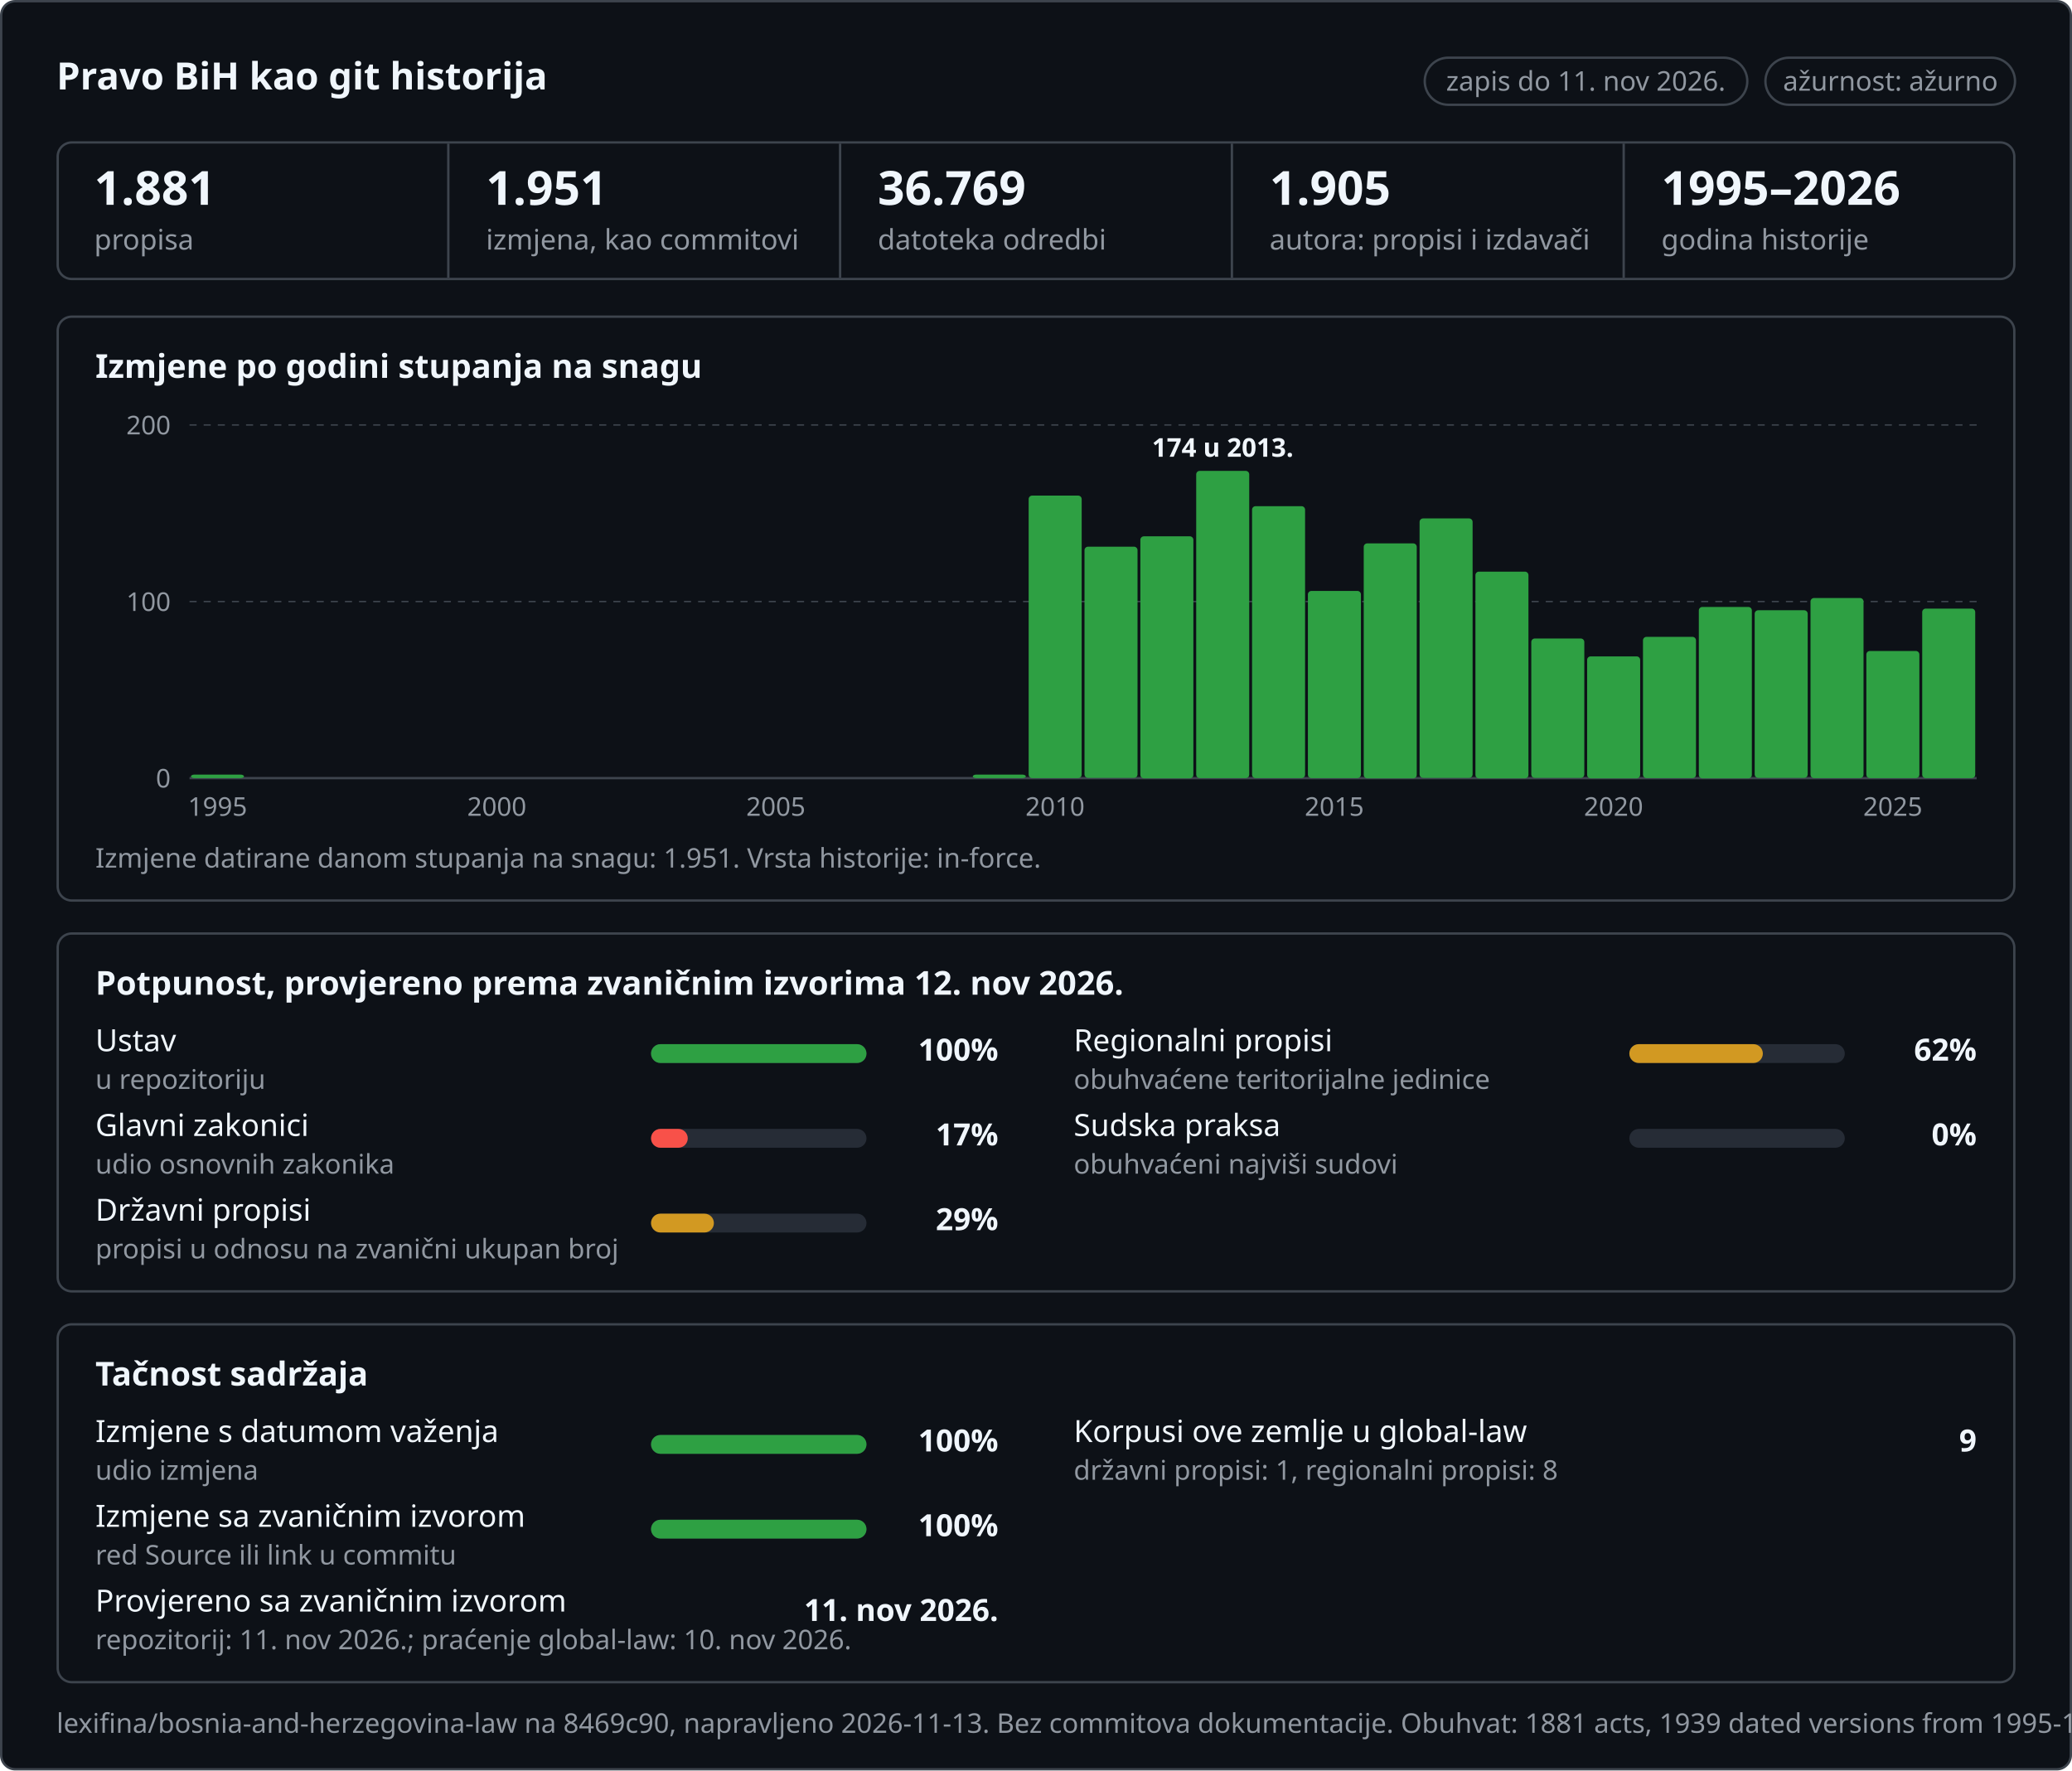
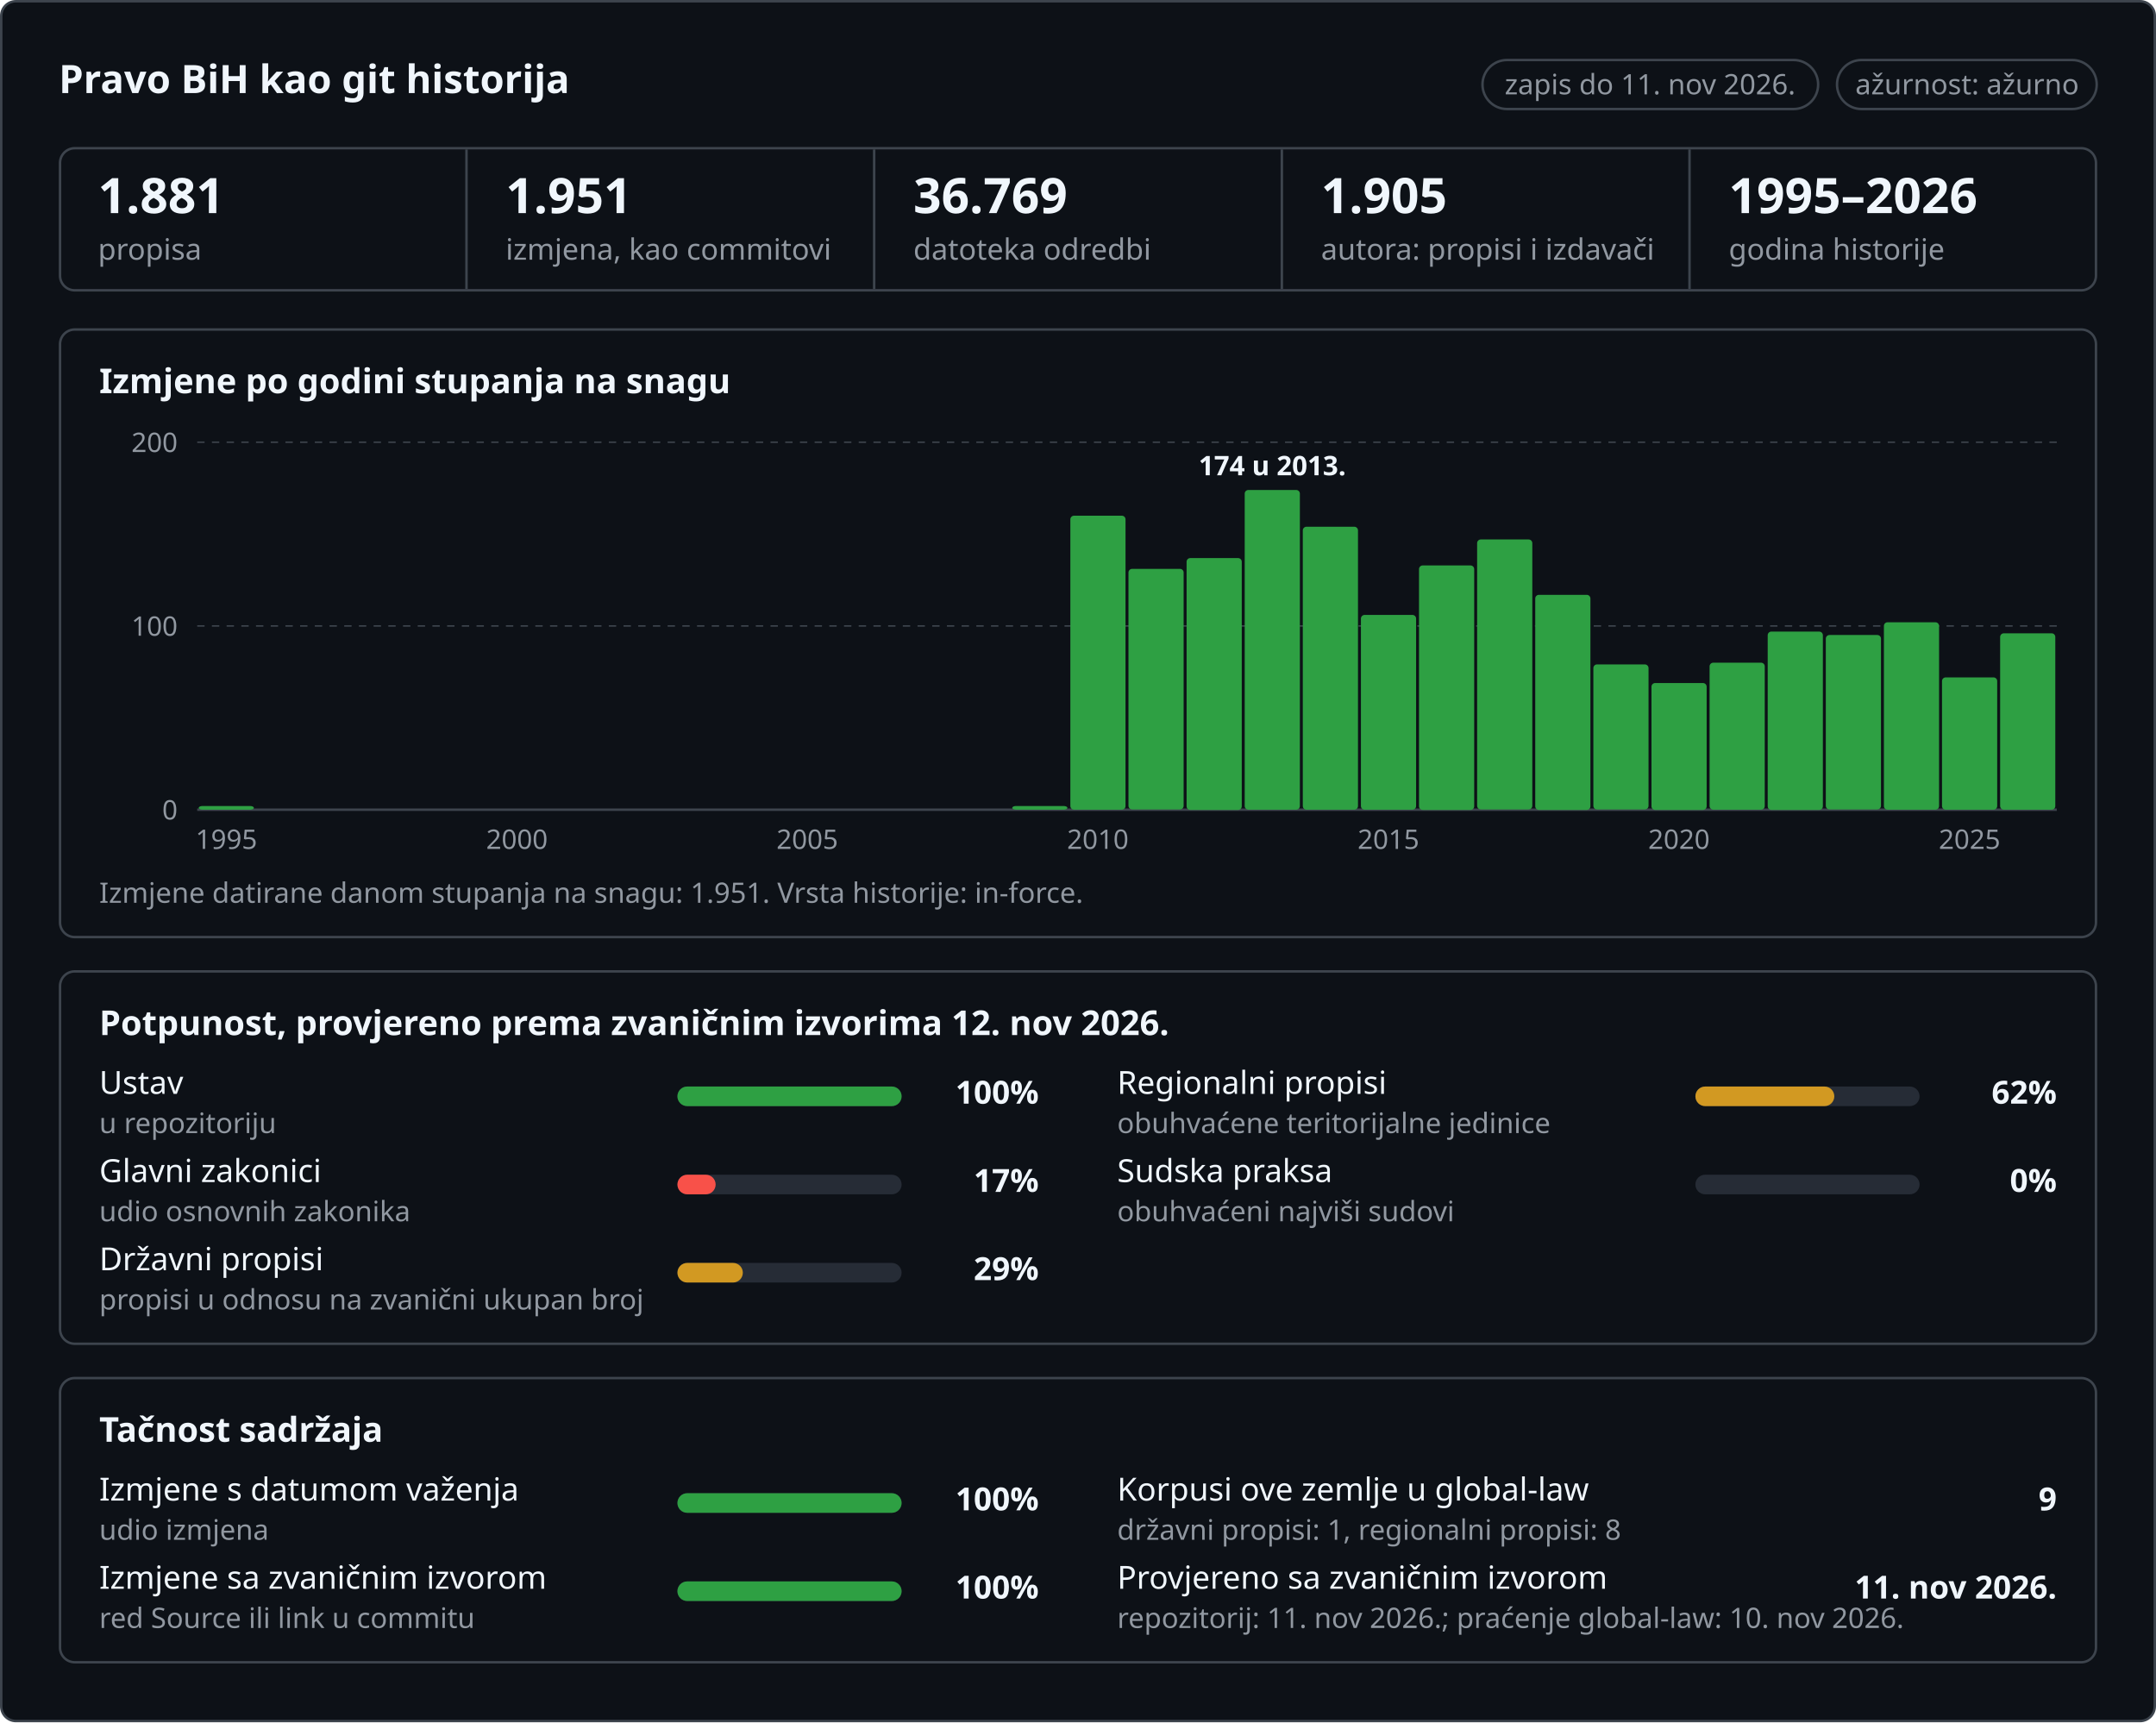
- <svg xmlns="http://www.w3.org/2000/svg" width="880" height="752" viewBox="0 0 880 752" font-family="-apple-system,BlinkMacSystemFont,Segoe UI,Noto Sans,Helvetica,Arial,sans-serif">
-   <rect x="0.5" y="0.5" width="879" height="751" rx="6" fill="#0d1117" stroke="#3d444d" />
+ <svg xmlns="http://www.w3.org/2000/svg" width="880" height="703" viewBox="0 0 880 703" font-family="-apple-system,BlinkMacSystemFont,Segoe UI,Noto Sans,Helvetica,Arial,sans-serif">
+   <rect x="0.5" y="0.5" width="879" height="702" rx="6" fill="#0d1117" stroke="#3d444d" />
  <text x="24" y="38" font-size="16" font-weight="600" fill="#f0f6fc">Pravo BiH kao git historija</text>
  <rect x="605.1" y="24.5" width="137" height="20" rx="10" fill="none" stroke="#3d444d" />
  <text x="673.5" y="38.5" font-size="11.5" font-weight="500" text-anchor="middle" fill="#9198a1">zapis do 11. nov 2026.</text>
  <rect x="749.8" y="24.5" width="106" height="20" rx="10" fill="none" stroke="#3d444d" />
  <text x="802.9" y="38.5" font-size="11.5" font-weight="500" text-anchor="middle" fill="#9198a1">ažurnost: ažurno</text>
  <rect x="24.5" y="60.5" width="831" height="58" rx="6" fill="#0d1117" stroke="#3d444d" />
  <text x="40.0" y="87" font-size="20" font-weight="600" fill="#f0f6fc">1.881</text>
  <text x="40.0" y="106" font-size="12" fill="#9198a1">propisa</text>
  <line x1="190.4" y1="61" x2="190.4" y2="118" stroke="#3d444d" />
  <text x="206.4" y="87" font-size="20" font-weight="600" fill="#f0f6fc">1.951</text>
  <text x="206.4" y="106" font-size="12" fill="#9198a1">izmjena, kao commitovi</text>
  <line x1="356.8" y1="61" x2="356.8" y2="118" stroke="#3d444d" />
  <text x="372.8" y="87" font-size="20" font-weight="600" fill="#f0f6fc">36.769</text>
  <text x="372.8" y="106" font-size="12" fill="#9198a1">datoteka odredbi</text>
  <line x1="523.2" y1="61" x2="523.2" y2="118" stroke="#3d444d" />
  <text x="539.2" y="87" font-size="20" font-weight="600" fill="#f0f6fc">1.905</text>
  <text x="539.2" y="106" font-size="12" fill="#9198a1">autora: propisi i izdavači</text>
  <line x1="689.6" y1="61" x2="689.6" y2="118" stroke="#3d444d" />
  <text x="705.6" y="87" font-size="20" font-weight="600" fill="#f0f6fc">1995–2026</text>
  <text x="705.6" y="106" font-size="12" fill="#9198a1">godina historije</text>
  <rect x="24.5" y="134.5" width="831" height="248" rx="6" fill="#0d1117" stroke="#3d444d" />
  <text x="40.5" y="160.5" font-size="14" font-weight="600" fill="#f0f6fc">Izmjene po godini stupanja na snagu</text>
  <line x1="80.5" y1="330.5" x2="839.5" y2="330.5" stroke="#3d444d" stroke-width="1" />
  <text x="72.5" y="334.5" font-size="11" text-anchor="end" fill="#9198a1">0</text>
  <line x1="80.5" y1="255.5" x2="839.5" y2="255.5" stroke="#3d444d" stroke-width="0.6" stroke-dasharray="3 3" />
  <text x="72.5" y="259.5" font-size="11" text-anchor="end" fill="#9198a1">100</text>
  <line x1="80.5" y1="180.5" x2="839.5" y2="180.5" stroke="#3d444d" stroke-width="0.6" stroke-dasharray="3 3" />
  <text x="72.5" y="184.5" font-size="11" text-anchor="end" fill="#9198a1">200</text>
  <rect x="81.10" y="329.0" width="22.52" height="1.5" rx="1.5" fill="#2ea043" />
  <text x="92.4" y="346.5" font-size="11" text-anchor="middle" fill="#9198a1">1995</text>
  <text x="211.0" y="346.5" font-size="11" text-anchor="middle" fill="#9198a1">2000</text>
  <text x="329.5" y="346.5" font-size="11" text-anchor="middle" fill="#9198a1">2005</text>
  <rect x="413.16" y="329.0" width="22.52" height="1.5" rx="1.5" fill="#2ea043" />
  <rect x="436.88" y="210.5" width="22.52" height="120.0" rx="1.5" fill="#2ea043" />
  <text x="448.1" y="346.5" font-size="11" text-anchor="middle" fill="#9198a1">2010</text>
  <rect x="460.60" y="232.2" width="22.52" height="98.2" rx="1.5" fill="#2ea043" />
  <rect x="484.32" y="227.8" width="22.52" height="102.8" rx="1.5" fill="#2ea043" />
  <rect x="508.04" y="200.0" width="22.52" height="130.5" rx="1.5" fill="#2ea043" />
  <text x="519.3" y="194.0" font-size="11" font-weight="600" text-anchor="middle" fill="#f0f6fc">174 u 2013.</text>
  <rect x="531.76" y="215.0" width="22.52" height="115.5" rx="1.5" fill="#2ea043" />
  <rect x="555.48" y="251.0" width="22.52" height="79.5" rx="1.5" fill="#2ea043" />
  <text x="566.7" y="346.5" font-size="11" text-anchor="middle" fill="#9198a1">2015</text>
  <rect x="579.19" y="230.8" width="22.52" height="99.8" rx="1.5" fill="#2ea043" />
  <rect x="602.91" y="220.2" width="22.52" height="110.2" rx="1.5" fill="#2ea043" />
  <rect x="626.63" y="242.8" width="22.52" height="87.8" rx="1.5" fill="#2ea043" />
  <rect x="650.35" y="271.2" width="22.52" height="59.2" rx="1.5" fill="#2ea043" />
  <rect x="674.07" y="278.8" width="22.52" height="51.8" rx="1.5" fill="#2ea043" />
  <text x="685.3" y="346.5" font-size="11" text-anchor="middle" fill="#9198a1">2020</text>
  <rect x="697.79" y="270.5" width="22.52" height="60.0" rx="1.5" fill="#2ea043" />
  <rect x="721.51" y="257.8" width="22.52" height="72.8" rx="1.5" fill="#2ea043" />
  <rect x="745.23" y="259.2" width="22.52" height="71.2" rx="1.5" fill="#2ea043" />
  <rect x="768.94" y="254.0" width="22.52" height="76.5" rx="1.5" fill="#2ea043" />
  <rect x="792.66" y="276.5" width="22.52" height="54.0" rx="1.5" fill="#2ea043" />
  <text x="803.9" y="346.5" font-size="11" text-anchor="middle" fill="#9198a1">2025</text>
  <rect x="816.38" y="258.5" width="22.52" height="72.0" rx="1.5" fill="#2ea043" />
  <text x="40.5" y="368.5" font-size="11.5" fill="#9198a1">Izmjene datirane danom stupanja na snagu: 1.951. Vrsta historije: in-force.</text>
  <rect x="24.5" y="396.5" width="831" height="152" rx="6" fill="#0d1117" stroke="#3d444d" />
  <text x="40.5" y="422.5" font-size="14" font-weight="600" fill="#f0f6fc">Potpunost, provjereno prema zvaničnim izvorima 12. nov 2026.</text>
  <text x="40.5" y="446.5" font-size="13" fill="#f0f6fc">Ustav</text>
  <text x="40.5" y="462.5" font-size="11.5" fill="#9198a1">u repozitoriju</text>
  <g>
    <rect x="276.5" y="443.5" width="91.5" height="8" rx="4" fill="#262c36" />
    <rect x="276.5" y="443.5" width="91.5" height="8" rx="4" fill="#2ea043" />
  </g>
  <text x="424.0" y="450.5" font-size="13" font-weight="600" text-anchor="end" fill="#f0f6fc">100%</text>
  <text x="40.5" y="482.5" font-size="13" fill="#f0f6fc">Glavni zakonici</text>
  <text x="40.5" y="498.5" font-size="11.5" fill="#9198a1">udio osnovnih zakonika</text>
  <g>
    <rect x="276.5" y="479.5" width="91.5" height="8" rx="4" fill="#262c36" />
    <rect x="276.5" y="479.5" width="15.6" height="8" rx="4" fill="#f85149" />
  </g>
  <text x="424.0" y="486.5" font-size="13" font-weight="600" text-anchor="end" fill="#f0f6fc">17%</text>
  <text x="40.5" y="518.5" font-size="13" fill="#f0f6fc">Državni propisi</text>
  <text x="40.5" y="534.5" font-size="11.5" fill="#9198a1">propisi u odnosu na zvanični ukupan broj</text>
  <g>
    <rect x="276.5" y="515.5" width="91.5" height="8" rx="4" fill="#262c36" />
    <rect x="276.5" y="515.5" width="26.7" height="8" rx="4" fill="#d29922" />
  </g>
  <text x="424.0" y="522.5" font-size="13" font-weight="600" text-anchor="end" fill="#f0f6fc">29%</text>
  <text x="456.0" y="446.5" font-size="13" fill="#f0f6fc">Regionalni propisi</text>
  <text x="456.0" y="462.5" font-size="11.5" fill="#9198a1">obuhvaćene teritorijalne jedinice</text>
  <g>
    <rect x="692.0" y="443.5" width="91.5" height="8" rx="4" fill="#262c36" />
    <rect x="692.0" y="443.5" width="56.7" height="8" rx="4" fill="#d29922" />
  </g>
  <text x="839.5" y="450.5" font-size="13" font-weight="600" text-anchor="end" fill="#f0f6fc">62%</text>
  <text x="456.0" y="482.5" font-size="13" fill="#f0f6fc">Sudska praksa</text>
  <text x="456.0" y="498.5" font-size="11.5" fill="#9198a1">obuhvaćeni najviši sudovi</text>
  <g>
    <rect x="692.0" y="479.5" width="91.5" height="8" rx="4" fill="#262c36" />
  </g>
  <text x="839.5" y="486.5" font-size="13" font-weight="600" text-anchor="end" fill="#f0f6fc">0%</text>
-   <rect x="24.5" y="562.5" width="831" height="152" rx="6" fill="#0d1117" stroke="#3d444d" />
+   <rect x="24.5" y="562.5" width="831" height="116" rx="6" fill="#0d1117" stroke="#3d444d" />
  <text x="40.5" y="588.5" font-size="14" font-weight="600" fill="#f0f6fc">Tačnost sadržaja</text>
  <text x="40.5" y="612.5" font-size="13" fill="#f0f6fc">Izmjene s datumom važenja</text>
  <text x="40.5" y="628.5" font-size="11.5" fill="#9198a1">udio izmjena</text>
  <g>
    <rect x="276.5" y="609.5" width="91.5" height="8" rx="4" fill="#262c36" />
    <rect x="276.5" y="609.5" width="91.5" height="8" rx="4" fill="#2ea043" />
  </g>
  <text x="424.0" y="616.5" font-size="13" font-weight="600" text-anchor="end" fill="#f0f6fc">100%</text>
  <text x="40.5" y="648.5" font-size="13" fill="#f0f6fc">Izmjene sa zvaničnim izvorom</text>
  <text x="40.5" y="664.5" font-size="11.5" fill="#9198a1">red Source ili link u commitu</text>
  <g>
    <rect x="276.5" y="645.5" width="91.5" height="8" rx="4" fill="#262c36" />
    <rect x="276.5" y="645.5" width="91.5" height="8" rx="4" fill="#2ea043" />
  </g>
  <text x="424.0" y="652.5" font-size="13" font-weight="600" text-anchor="end" fill="#f0f6fc">100%</text>
-   <text x="40.5" y="684.5" font-size="13" fill="#f0f6fc">Provjereno sa zvaničnim izvorom</text>
-   <text x="40.5" y="700.5" font-size="11.5" fill="#9198a1">repozitorij: 11. nov 2026.; praćenje global-law: 10. nov 2026.</text>
-   <text x="424.0" y="688.5" font-size="13" font-weight="600" text-anchor="end" fill="#f0f6fc">11. nov 2026.</text>
  <text x="456.0" y="612.5" font-size="13" fill="#f0f6fc">Korpusi ove zemlje u global-law</text>
  <text x="456.0" y="628.5" font-size="11.5" fill="#9198a1">državni propisi: 1, regionalni propisi: 8</text>
  <text x="839.5" y="616.5" font-size="13" font-weight="600" text-anchor="end" fill="#f0f6fc">9</text>
-   <text x="24" y="736" font-size="11.5" fill="#9198a1" textLength="832" lengthAdjust="spacingAndGlyphs">lexifina/bosnia-and-herzegovina-law na 8469c90, napravljeno 2026-11-13. Bez commitova dokumentacije. Obuhvat: 1881 acts, 1939 dated versions from 1995-12-14 to 2026-11-03</text>
+   <text x="456.0" y="648.5" font-size="13" fill="#f0f6fc">Provjereno sa zvaničnim izvorom</text>
+   <text x="456.0" y="664.5" font-size="11.5" fill="#9198a1">repozitorij: 11. nov 2026.; praćenje global-law: 10. nov 2026.</text>
+   <text x="839.5" y="652.5" font-size="13" font-weight="600" text-anchor="end" fill="#f0f6fc">11. nov 2026.</text>
</svg>
